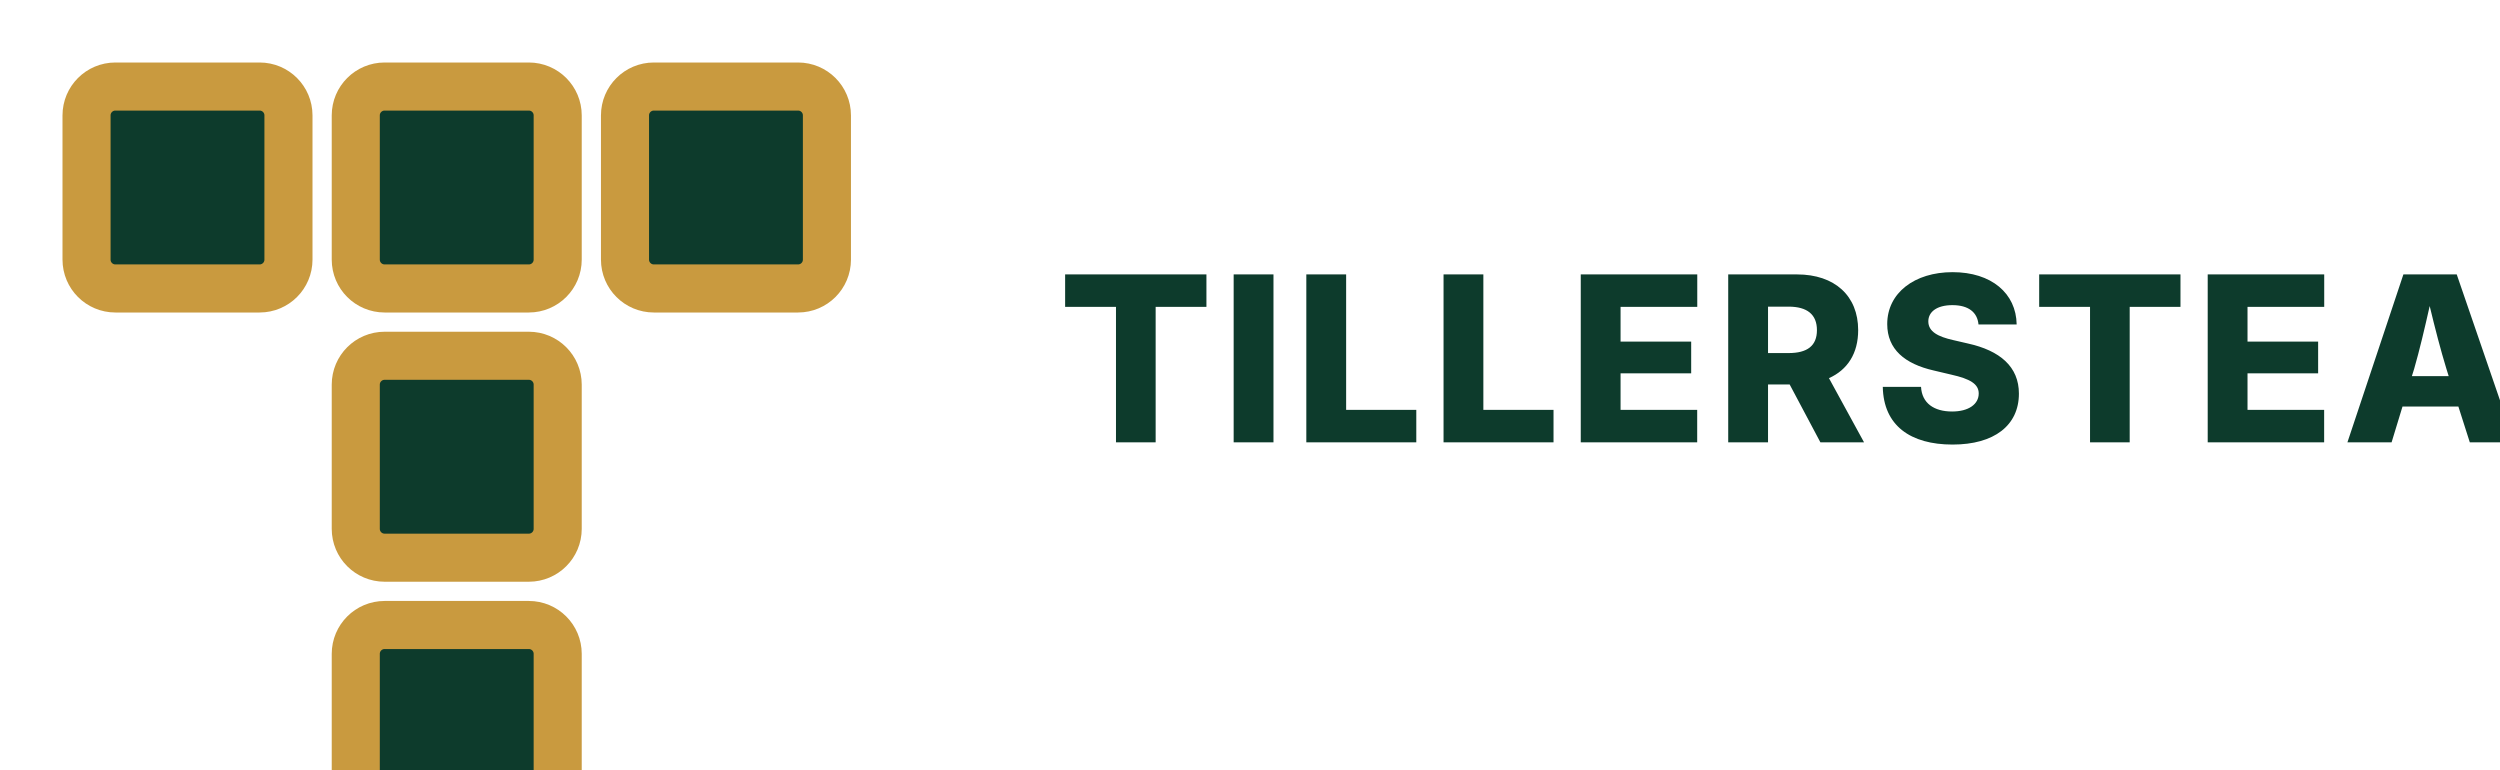
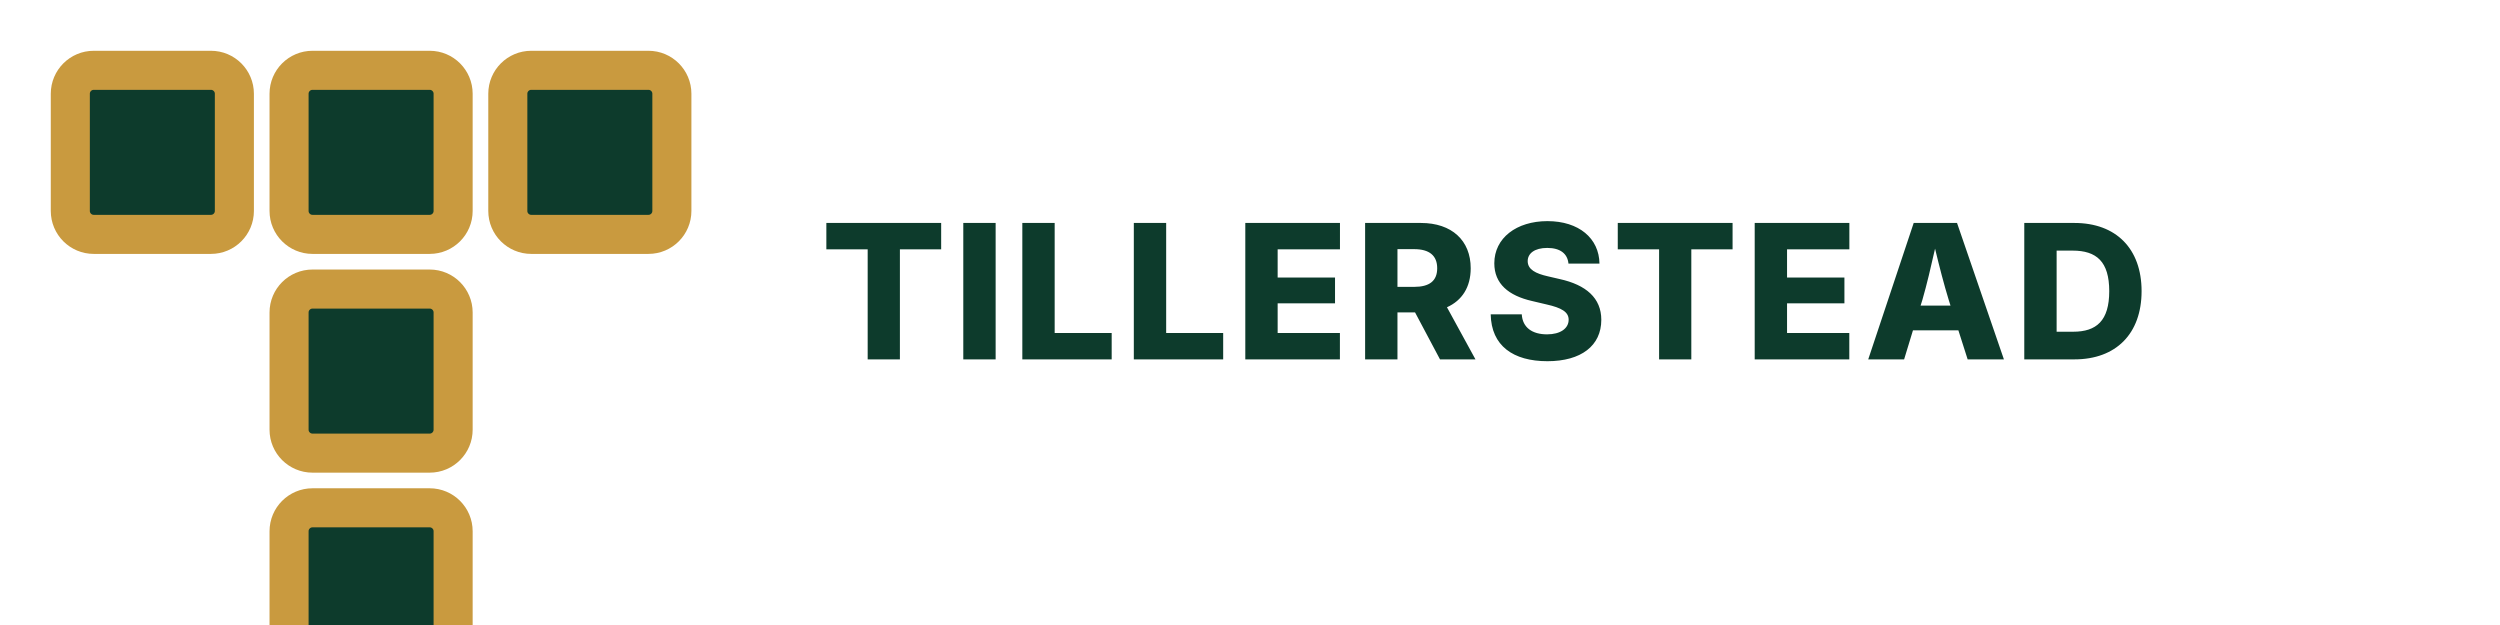
- <svg xmlns="http://www.w3.org/2000/svg" viewBox="0 0 520 160" role="img" aria-label="Tillerstead logo">
+ <svg xmlns="http://www.w3.org/2000/svg" viewBox="0 0 640 160" role="img" aria-label="Tillerstead logo">
  <style>
    .logo-tile {
      fill:#0d3b2c;
      stroke:#c99a3f;
      stroke-width:10;
      stroke-linejoin:round;
      stroke-linecap:round;
    }
    .logo-word {
      fill:#0d3b2c;
      font:800 48px 'Inter','Manrope',system-ui,-apple-system,BlinkMacSystemFont,'Segoe UI',sans-serif;
      letter-spacing:1.4px;
    }
  </style>
  <g class="logo-mark" transform="translate(18 18)">
    <rect class="logo-tile" x="0" y="0" width="42" height="42" rx="6" />
    <rect class="logo-tile" x="56" y="0" width="42" height="42" rx="6" />
    <rect class="logo-tile" x="112" y="0" width="42" height="42" rx="6" />
    <rect class="logo-tile" x="56" y="56" width="42" height="42" rx="6" />
    <rect class="logo-tile" x="56" y="112" width="42" height="42" rx="6" />
  </g>
-   <text class="logo-word" x="220" y="92">TILLERSTEAD</text>
+   <text class="logo-word" x="210" y="92">TILLERSTEAD</text>
</svg>
